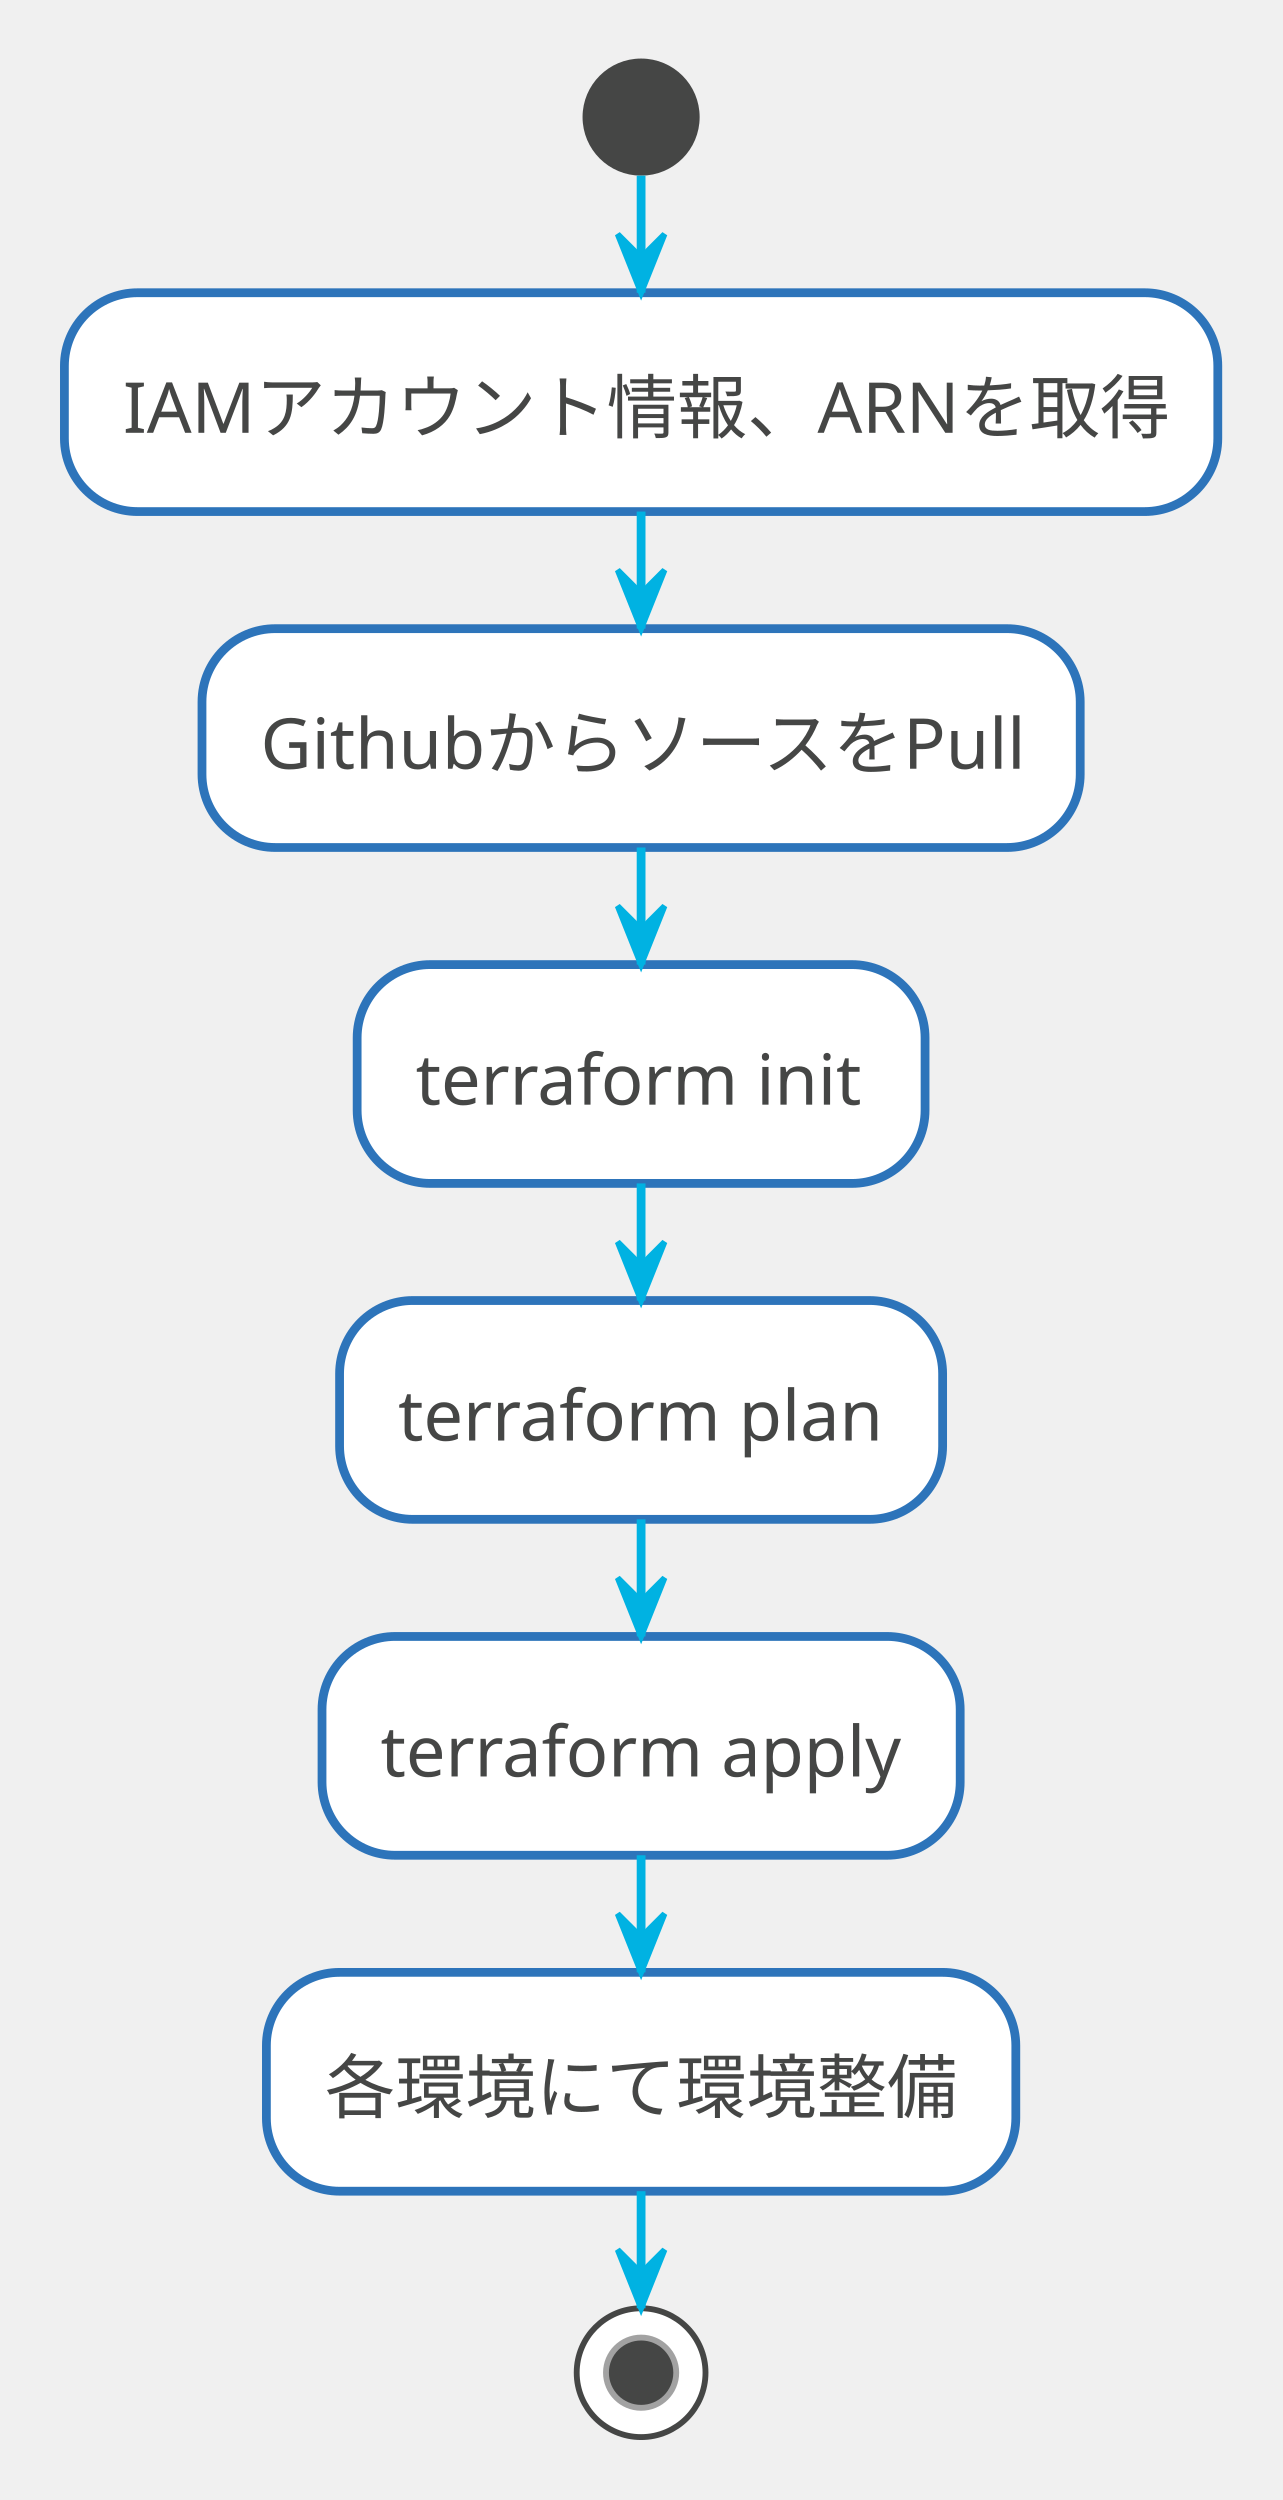
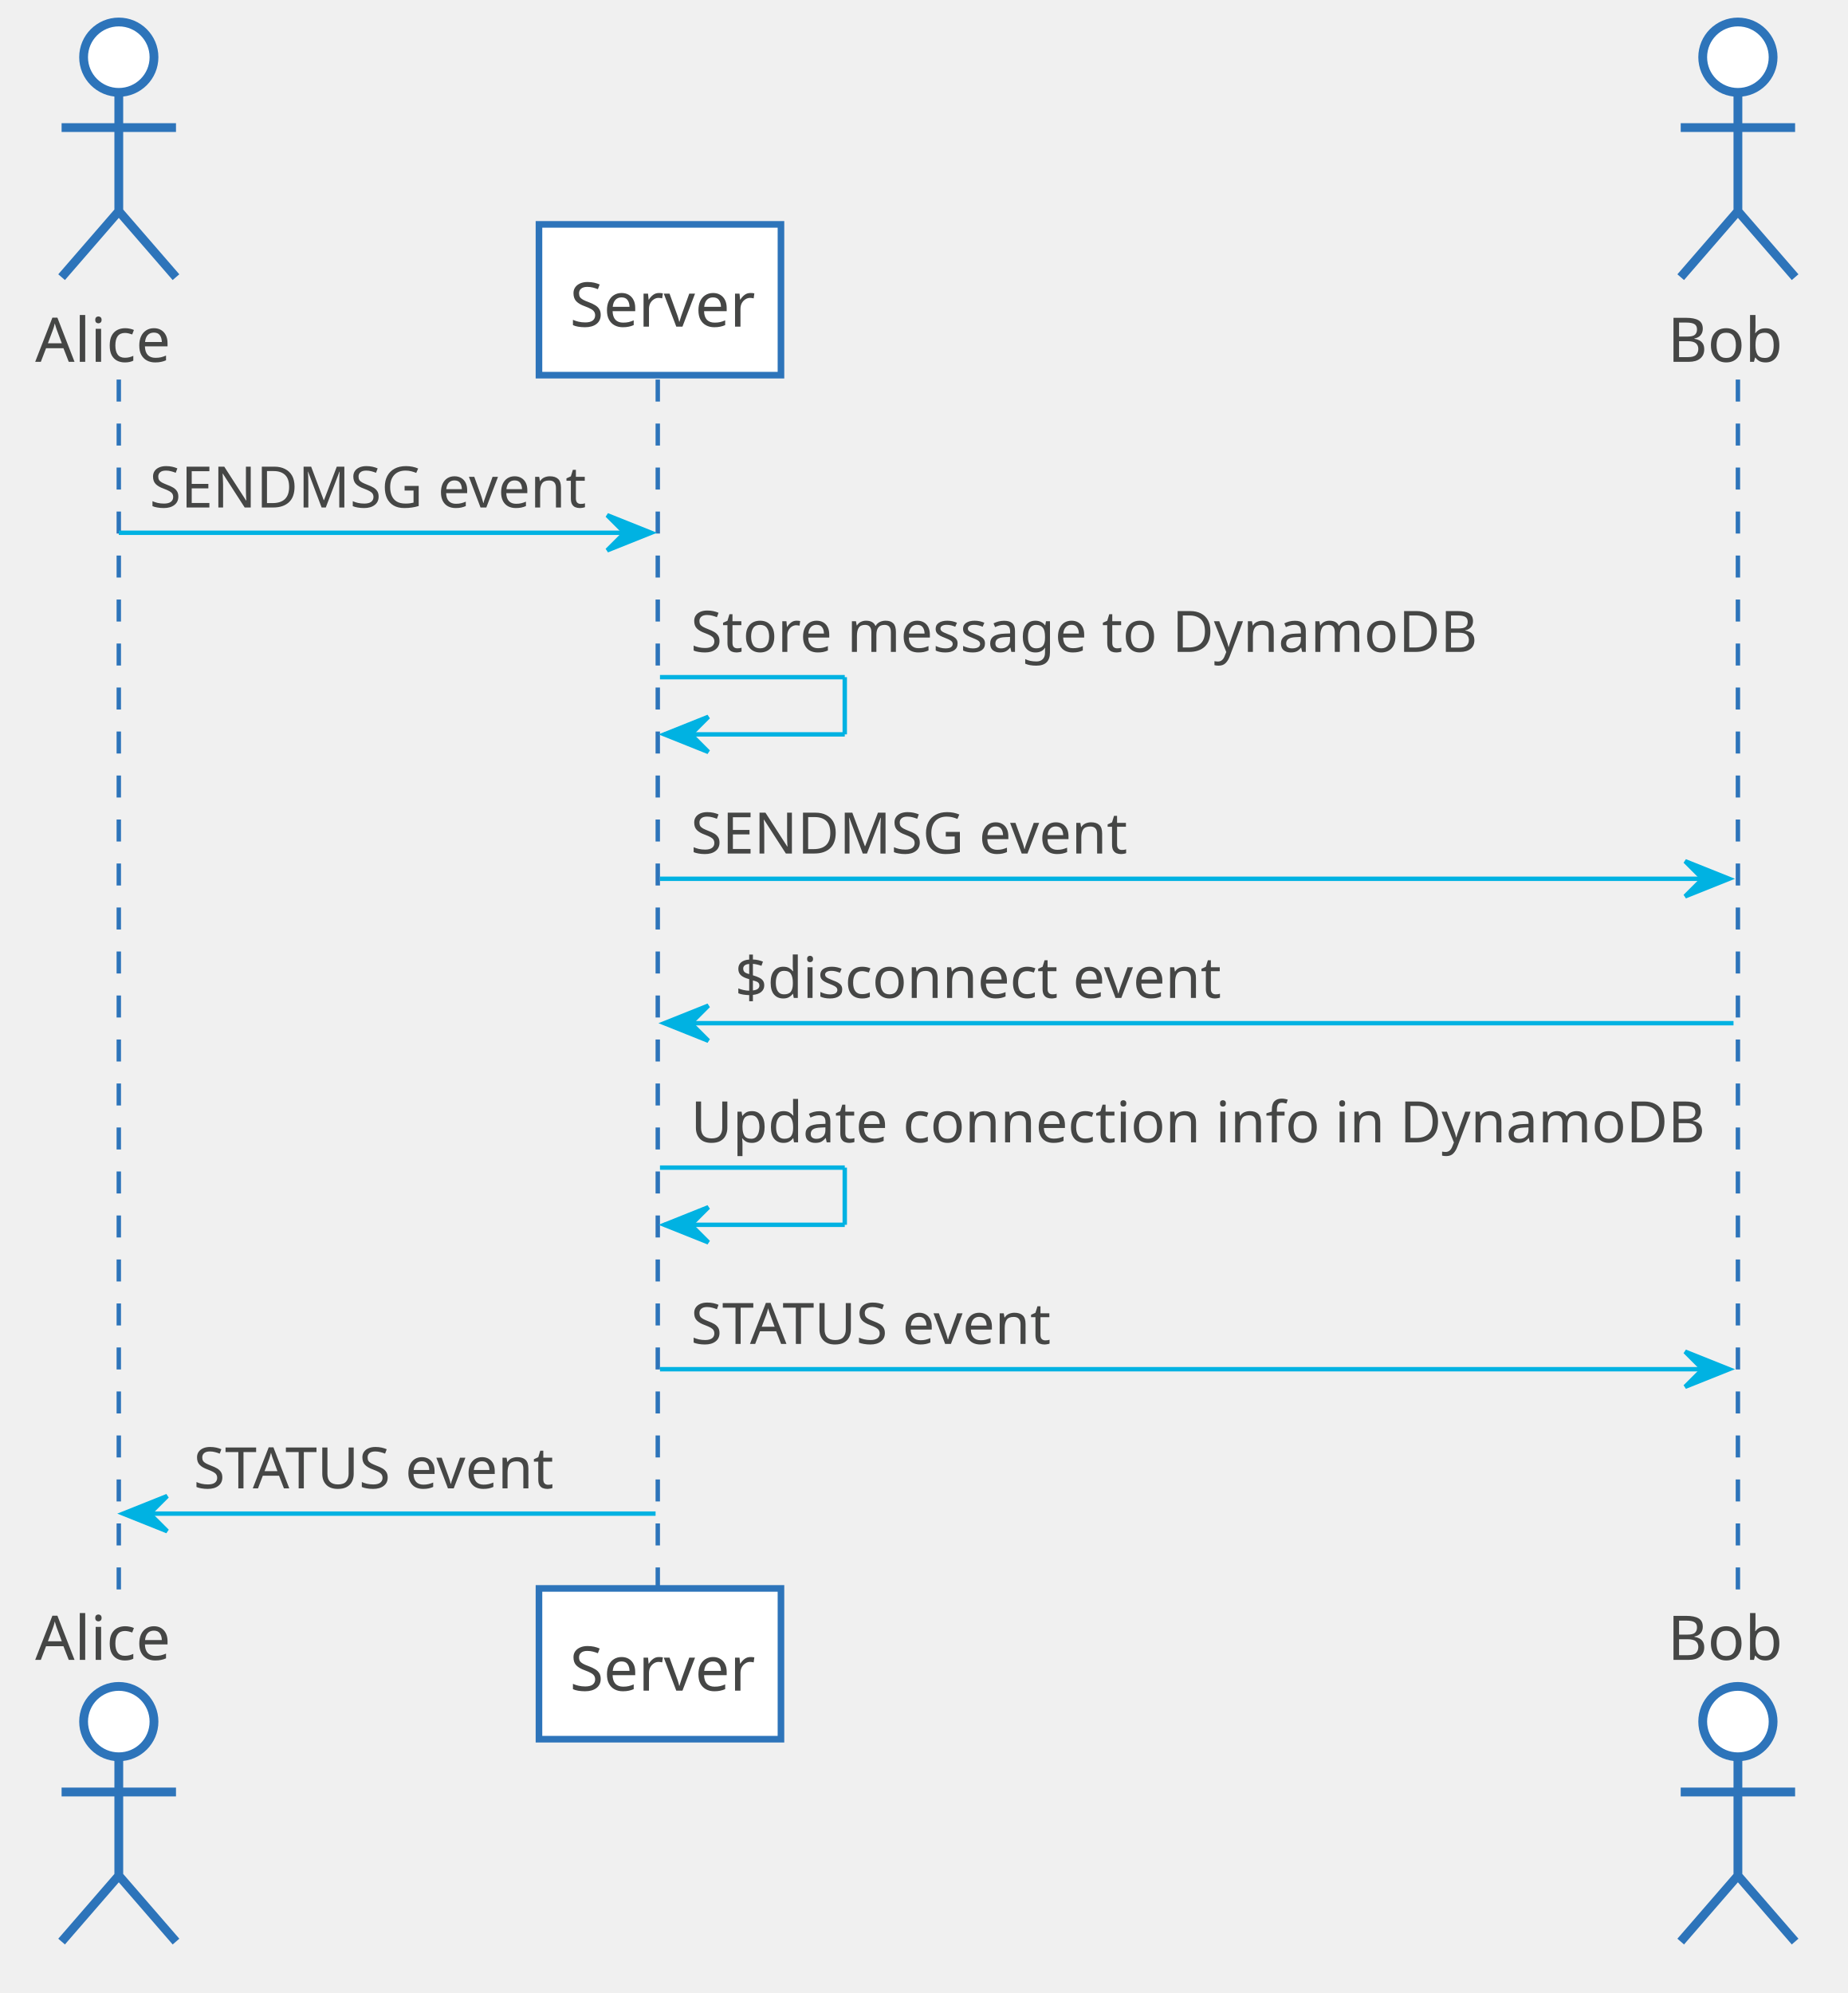
- <svg xmlns="http://www.w3.org/2000/svg" contentScriptType="application/ecmascript" contentStyleType="text/css" height="427px" preserveAspectRatio="none" style="width:219px;height:427px;" version="1.1" viewBox="0 0 219 427" width="219px" zoomAndPan="magnify">
+ <svg xmlns="http://www.w3.org/2000/svg" contentScriptType="application/ecmascript" contentStyleType="text/css" height="453px" preserveAspectRatio="none" style="width:420px;height:453px;" version="1.1" viewBox="0 0 420 453" width="420px" zoomAndPan="magnify">
  <defs />
  <g>
-     <ellipse cx="109.5" cy="20" fill="#454645" rx="10" ry="10" style="stroke: none; stroke-width: 1.0;" />
-     <rect fill="#FFFFFF" height="37.376" rx="12.5" ry="12.5" style="stroke: #2D74BA; stroke-width: 1.5;" width="197" x="11" y="50" />
-     <text fill="#454645" font-family="Proxima Nova" font-size="12" lengthAdjust="spacingAndGlyphs" textLength="177" x="21" y="73.92">IAMアカウント情報、ARNを取得</text>
-     <rect fill="#FFFFFF" height="37.376" rx="12.5" ry="12.5" style="stroke: #2D74BA; stroke-width: 1.5;" width="150" x="34.5" y="107.376" />
-     <text fill="#454645" font-family="Proxima Nova" font-size="12" lengthAdjust="spacingAndGlyphs" textLength="130" x="44.5" y="131.296">GithubからソースをPull</text>
-     <rect fill="#FFFFFF" height="37.376" rx="12.5" ry="12.5" style="stroke: #2D74BA; stroke-width: 1.5;" width="97" x="61" y="164.752" />
-     <text fill="#454645" font-family="Proxima Nova" font-size="12" lengthAdjust="spacingAndGlyphs" textLength="77" x="71" y="188.672">terraform init</text>
-     <rect fill="#FFFFFF" height="37.376" rx="12.5" ry="12.5" style="stroke: #2D74BA; stroke-width: 1.5;" width="103" x="58" y="222.128" />
-     <text fill="#454645" font-family="Proxima Nova" font-size="12" lengthAdjust="spacingAndGlyphs" textLength="83" x="68" y="246.048">terraform plan</text>
-     <rect fill="#FFFFFF" height="37.376" rx="12.5" ry="12.5" style="stroke: #2D74BA; stroke-width: 1.5;" width="109" x="55" y="279.505" />
-     <text fill="#454645" font-family="Proxima Nova" font-size="12" lengthAdjust="spacingAndGlyphs" textLength="89" x="65" y="303.425">terraform apply</text>
-     <rect fill="#FFFFFF" height="37.376" rx="12.5" ry="12.5" style="stroke: #2D74BA; stroke-width: 1.5;" width="128" x="45.5" y="336.881" />
-     <text fill="#454645" font-family="Proxima Nova" font-size="12" lengthAdjust="spacingAndGlyphs" textLength="108" x="55.5" y="360.801">各環境にて環境整備</text>
-     <ellipse cx="109.5" cy="405.257" fill="#FFFFFF" rx="11" ry="11" style="stroke: #454645; stroke-width: 1.0;" />
-     <ellipse cx="109.5" cy="405.257" fill="#454645" rx="6" ry="6" style="stroke: #A2A2A2; stroke-width: 1.0;" />
-     <line style="stroke: #00B2E2; stroke-width: 1.5;" x1="109.5" x2="109.5" y1="30" y2="50" />
-     <polygon fill="#00B2E2" points="105.5,40,109.5,50,113.5,40,109.5,44" style="stroke: #00B2E2; stroke-width: 1.0;" />
-     <line style="stroke: #00B2E2; stroke-width: 1.5;" x1="109.5" x2="109.5" y1="87.376" y2="107.376" />
-     <polygon fill="#00B2E2" points="105.5,97.376,109.5,107.376,113.5,97.376,109.5,101.376" style="stroke: #00B2E2; stroke-width: 1.0;" />
-     <line style="stroke: #00B2E2; stroke-width: 1.5;" x1="109.5" x2="109.5" y1="144.752" y2="164.752" />
-     <polygon fill="#00B2E2" points="105.5,154.752,109.5,164.752,113.5,154.752,109.5,158.752" style="stroke: #00B2E2; stroke-width: 1.0;" />
-     <line style="stroke: #00B2E2; stroke-width: 1.5;" x1="109.5" x2="109.5" y1="202.128" y2="222.128" />
-     <polygon fill="#00B2E2" points="105.5,212.128,109.5,222.128,113.5,212.128,109.5,216.128" style="stroke: #00B2E2; stroke-width: 1.0;" />
-     <line style="stroke: #00B2E2; stroke-width: 1.5;" x1="109.5" x2="109.5" y1="259.505" y2="279.505" />
-     <polygon fill="#00B2E2" points="105.5,269.505,109.5,279.505,113.5,269.505,109.5,273.505" style="stroke: #00B2E2; stroke-width: 1.0;" />
-     <line style="stroke: #00B2E2; stroke-width: 1.5;" x1="109.5" x2="109.5" y1="316.881" y2="336.881" />
-     <polygon fill="#00B2E2" points="105.5,326.881,109.5,336.881,113.5,326.881,109.5,330.881" style="stroke: #00B2E2; stroke-width: 1.0;" />
-     <line style="stroke: #00B2E2; stroke-width: 1.5;" x1="109.5" x2="109.5" y1="374.257" y2="394.257" />
-     <polygon fill="#00B2E2" points="105.5,384.257,109.5,394.257,113.5,384.257,109.5,388.257" style="stroke: #00B2E2; stroke-width: 1.0;" />
+     <line style="stroke: #2D74BA; stroke-width: 1.0; stroke-dasharray: 5.0,5.0;" x1="27" x2="27" y1="86.272" y2="362.04" />
+     <line style="stroke: #2D74BA; stroke-width: 1.0; stroke-dasharray: 5.0,5.0;" x1="149.5" x2="149.5" y1="86.272" y2="362.04" />
+     <line style="stroke: #2D74BA; stroke-width: 1.0; stroke-dasharray: 5.0,5.0;" x1="395" x2="395" y1="86.272" y2="362.04" />
+     <text fill="#454645" font-family="Proxima Nova" font-size="14" lengthAdjust="spacingAndGlyphs" textLength="32" x="8" y="82.24">Alice</text>
+     <ellipse cx="27" cy="13" fill="#FFFFFF" rx="8" ry="8" style="stroke: #2D74BA; stroke-width: 2.0;" />
+     <path d="M27,21 L27,48 M14,29 L40,29 M27,48 L14,63 M27,48 L40,63 " fill="none" style="stroke: #2D74BA; stroke-width: 2.0;" />
+     <text fill="#454645" font-family="Proxima Nova" font-size="14" lengthAdjust="spacingAndGlyphs" textLength="32" x="8" y="377.28">Alice</text>
+     <ellipse cx="27" cy="391.312" fill="#FFFFFF" rx="8" ry="8" style="stroke: #2D74BA; stroke-width: 2.0;" />
+     <path d="M27,399.312 L27,426.312 M14,407.312 L40,407.312 M27,426.312 L14,441.312 M27,426.312 L40,441.312 " fill="none" style="stroke: #2D74BA; stroke-width: 2.0;" />
+     <rect fill="#FFFFFF" height="34.272" style="stroke: #2D74BA; stroke-width: 1.5;" width="55" x="122.5" y="51" />
+     <text fill="#454645" font-family="Proxima Nova" font-size="14" lengthAdjust="spacingAndGlyphs" textLength="41" x="129.5" y="74.24">Server</text>
+     <rect fill="#FFFFFF" height="34.272" style="stroke: #2D74BA; stroke-width: 1.5;" width="55" x="122.5" y="361.04" />
+     <text fill="#454645" font-family="Proxima Nova" font-size="14" lengthAdjust="spacingAndGlyphs" textLength="41" x="129.5" y="384.28">Server</text>
+     <text fill="#454645" font-family="Proxima Nova" font-size="14" lengthAdjust="spacingAndGlyphs" textLength="26" x="379" y="82.24">Bob</text>
+     <ellipse cx="395" cy="13" fill="#FFFFFF" rx="8" ry="8" style="stroke: #2D74BA; stroke-width: 2.0;" />
+     <path d="M395,21 L395,48 M382,29 L408,29 M395,48 L382,63 M395,48 L408,63 " fill="none" style="stroke: #2D74BA; stroke-width: 2.0;" />
+     <text fill="#454645" font-family="Proxima Nova" font-size="14" lengthAdjust="spacingAndGlyphs" textLength="26" x="379" y="377.28">Bob</text>
+     <ellipse cx="395" cy="391.312" fill="#FFFFFF" rx="8" ry="8" style="stroke: #2D74BA; stroke-width: 2.0;" />
+     <path d="M395,399.312 L395,426.312 M382,407.312 L408,407.312 M395,426.312 L382,441.312 M395,426.312 L408,441.312 " fill="none" style="stroke: #2D74BA; stroke-width: 2.0;" />
+     <polygon fill="#00B2E2" points="138,117.096,148,121.096,138,125.096,142,121.096" style="stroke: #00B2E2; stroke-width: 1.0;" />
+     <line style="stroke: #00B2E2; stroke-width: 1.0;" x1="27" x2="144" y1="121.096" y2="121.096" />
+     <text fill="#454645" font-family="Proxima Nova" font-size="13" lengthAdjust="spacingAndGlyphs" textLength="99" x="34" y="115.352">SENDMSG event</text>
+     <line style="stroke: #00B2E2; stroke-width: 1.0;" x1="150" x2="192" y1="153.92" y2="153.92" />
+     <line style="stroke: #00B2E2; stroke-width: 1.0;" x1="192" x2="192" y1="153.92" y2="166.92" />
+     <line style="stroke: #00B2E2; stroke-width: 1.0;" x1="151" x2="192" y1="166.92" y2="166.92" />
+     <polygon fill="#00B2E2" points="161,162.92,151,166.92,161,170.92,157,166.92" style="stroke: #00B2E2; stroke-width: 1.0;" />
+     <text fill="#454645" font-family="Proxima Nova" font-size="13" lengthAdjust="spacingAndGlyphs" textLength="176" x="157" y="148.176">Store message to DynamoDB</text>
+     <polygon fill="#00B2E2" points="383,195.744,393,199.744,383,203.744,387,199.744" style="stroke: #00B2E2; stroke-width: 1.0;" />
+     <line style="stroke: #00B2E2; stroke-width: 1.0;" x1="150" x2="389" y1="199.744" y2="199.744" />
+     <text fill="#454645" font-family="Proxima Nova" font-size="13" lengthAdjust="spacingAndGlyphs" textLength="99" x="157" y="194">SENDMSG event</text>
+     <polygon fill="#00B2E2" points="161,228.568,151,232.568,161,236.568,157,232.568" style="stroke: #00B2E2; stroke-width: 1.0;" />
+     <line style="stroke: #00B2E2; stroke-width: 1.0;" x1="155" x2="394" y1="232.568" y2="232.568" />
+     <text fill="#454645" font-family="Proxima Nova" font-size="13" lengthAdjust="spacingAndGlyphs" textLength="112" x="167" y="226.824">$disconnect event</text>
+     <line style="stroke: #00B2E2; stroke-width: 1.0;" x1="150" x2="192" y1="265.392" y2="265.392" />
+     <line style="stroke: #00B2E2; stroke-width: 1.0;" x1="192" x2="192" y1="265.392" y2="278.392" />
+     <line style="stroke: #00B2E2; stroke-width: 1.0;" x1="151" x2="192" y1="278.392" y2="278.392" />
+     <polygon fill="#00B2E2" points="161,274.392,151,278.392,161,282.392,157,278.392" style="stroke: #00B2E2; stroke-width: 1.0;" />
+     <text fill="#454645" font-family="Proxima Nova" font-size="13" lengthAdjust="spacingAndGlyphs" textLength="231" x="157" y="259.648">Update connection info in DynamoDB</text>
+     <polygon fill="#00B2E2" points="383,307.216,393,311.216,383,315.216,387,311.216" style="stroke: #00B2E2; stroke-width: 1.0;" />
+     <line style="stroke: #00B2E2; stroke-width: 1.0;" x1="150" x2="389" y1="311.216" y2="311.216" />
+     <text fill="#454645" font-family="Proxima Nova" font-size="13" lengthAdjust="spacingAndGlyphs" textLength="86" x="157" y="305.472">STATUS event</text>
+     <polygon fill="#00B2E2" points="38,340.04,28,344.04,38,348.04,34,344.04" style="stroke: #00B2E2; stroke-width: 1.0;" />
+     <line style="stroke: #00B2E2; stroke-width: 1.0;" x1="32" x2="149" y1="344.04" y2="344.04" />
+     <text fill="#454645" font-family="Proxima Nova" font-size="13" lengthAdjust="spacingAndGlyphs" textLength="86" x="44" y="338.296">STATUS event</text>
  </g>
</svg>
